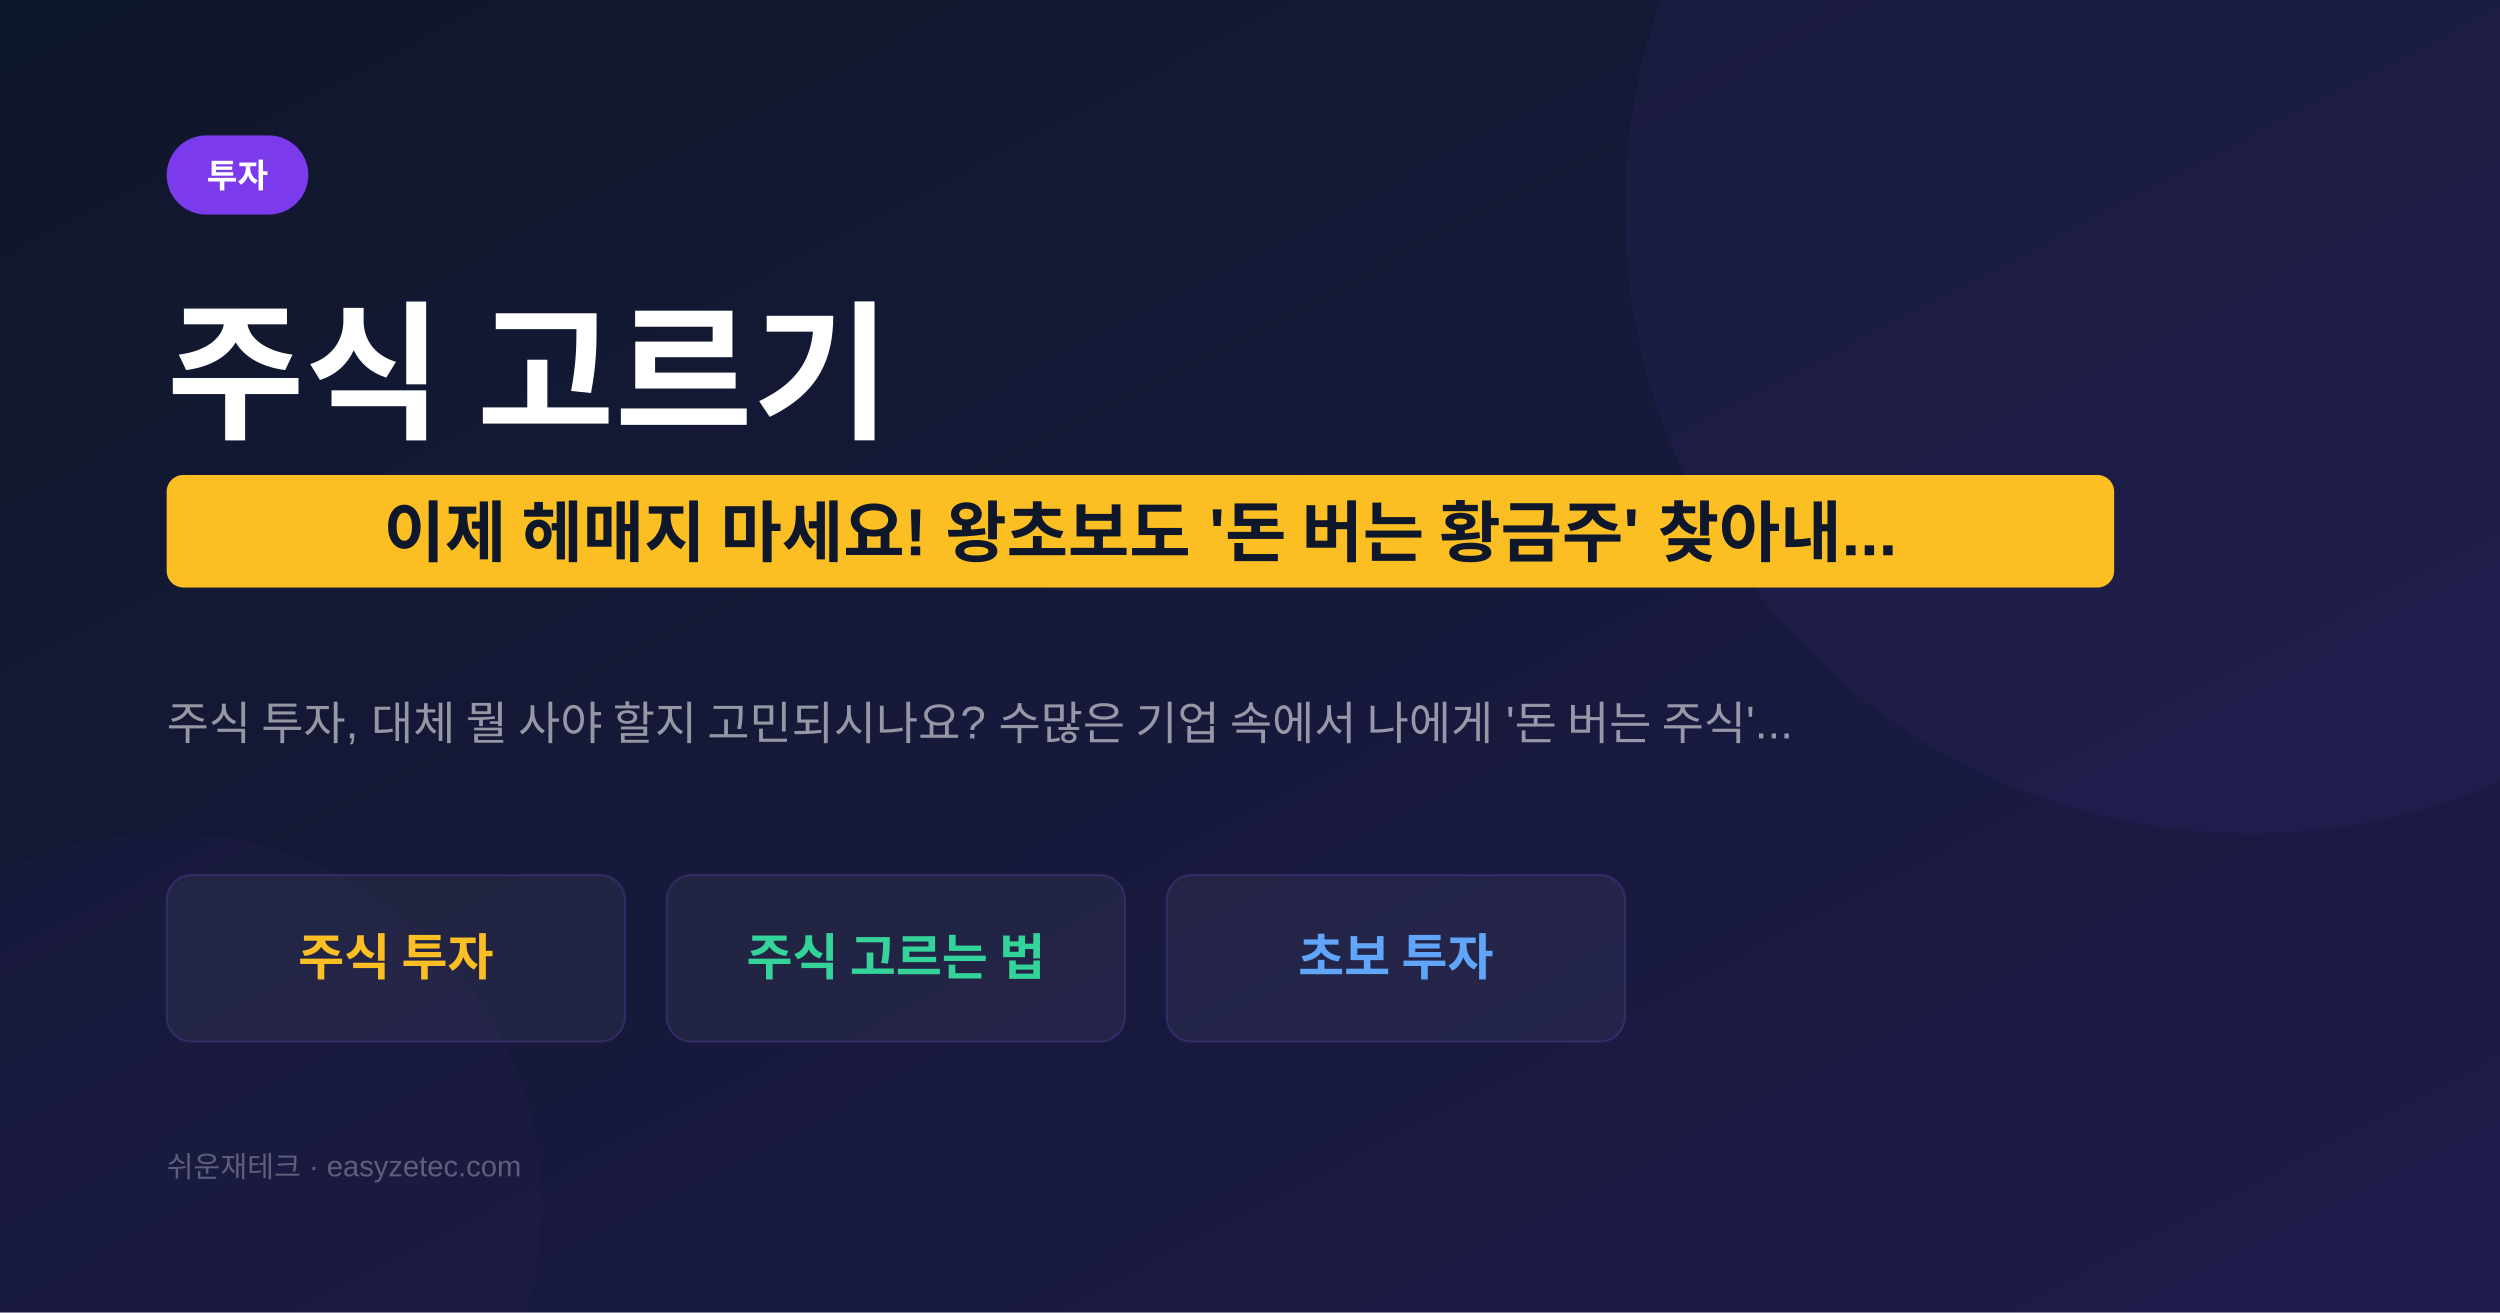
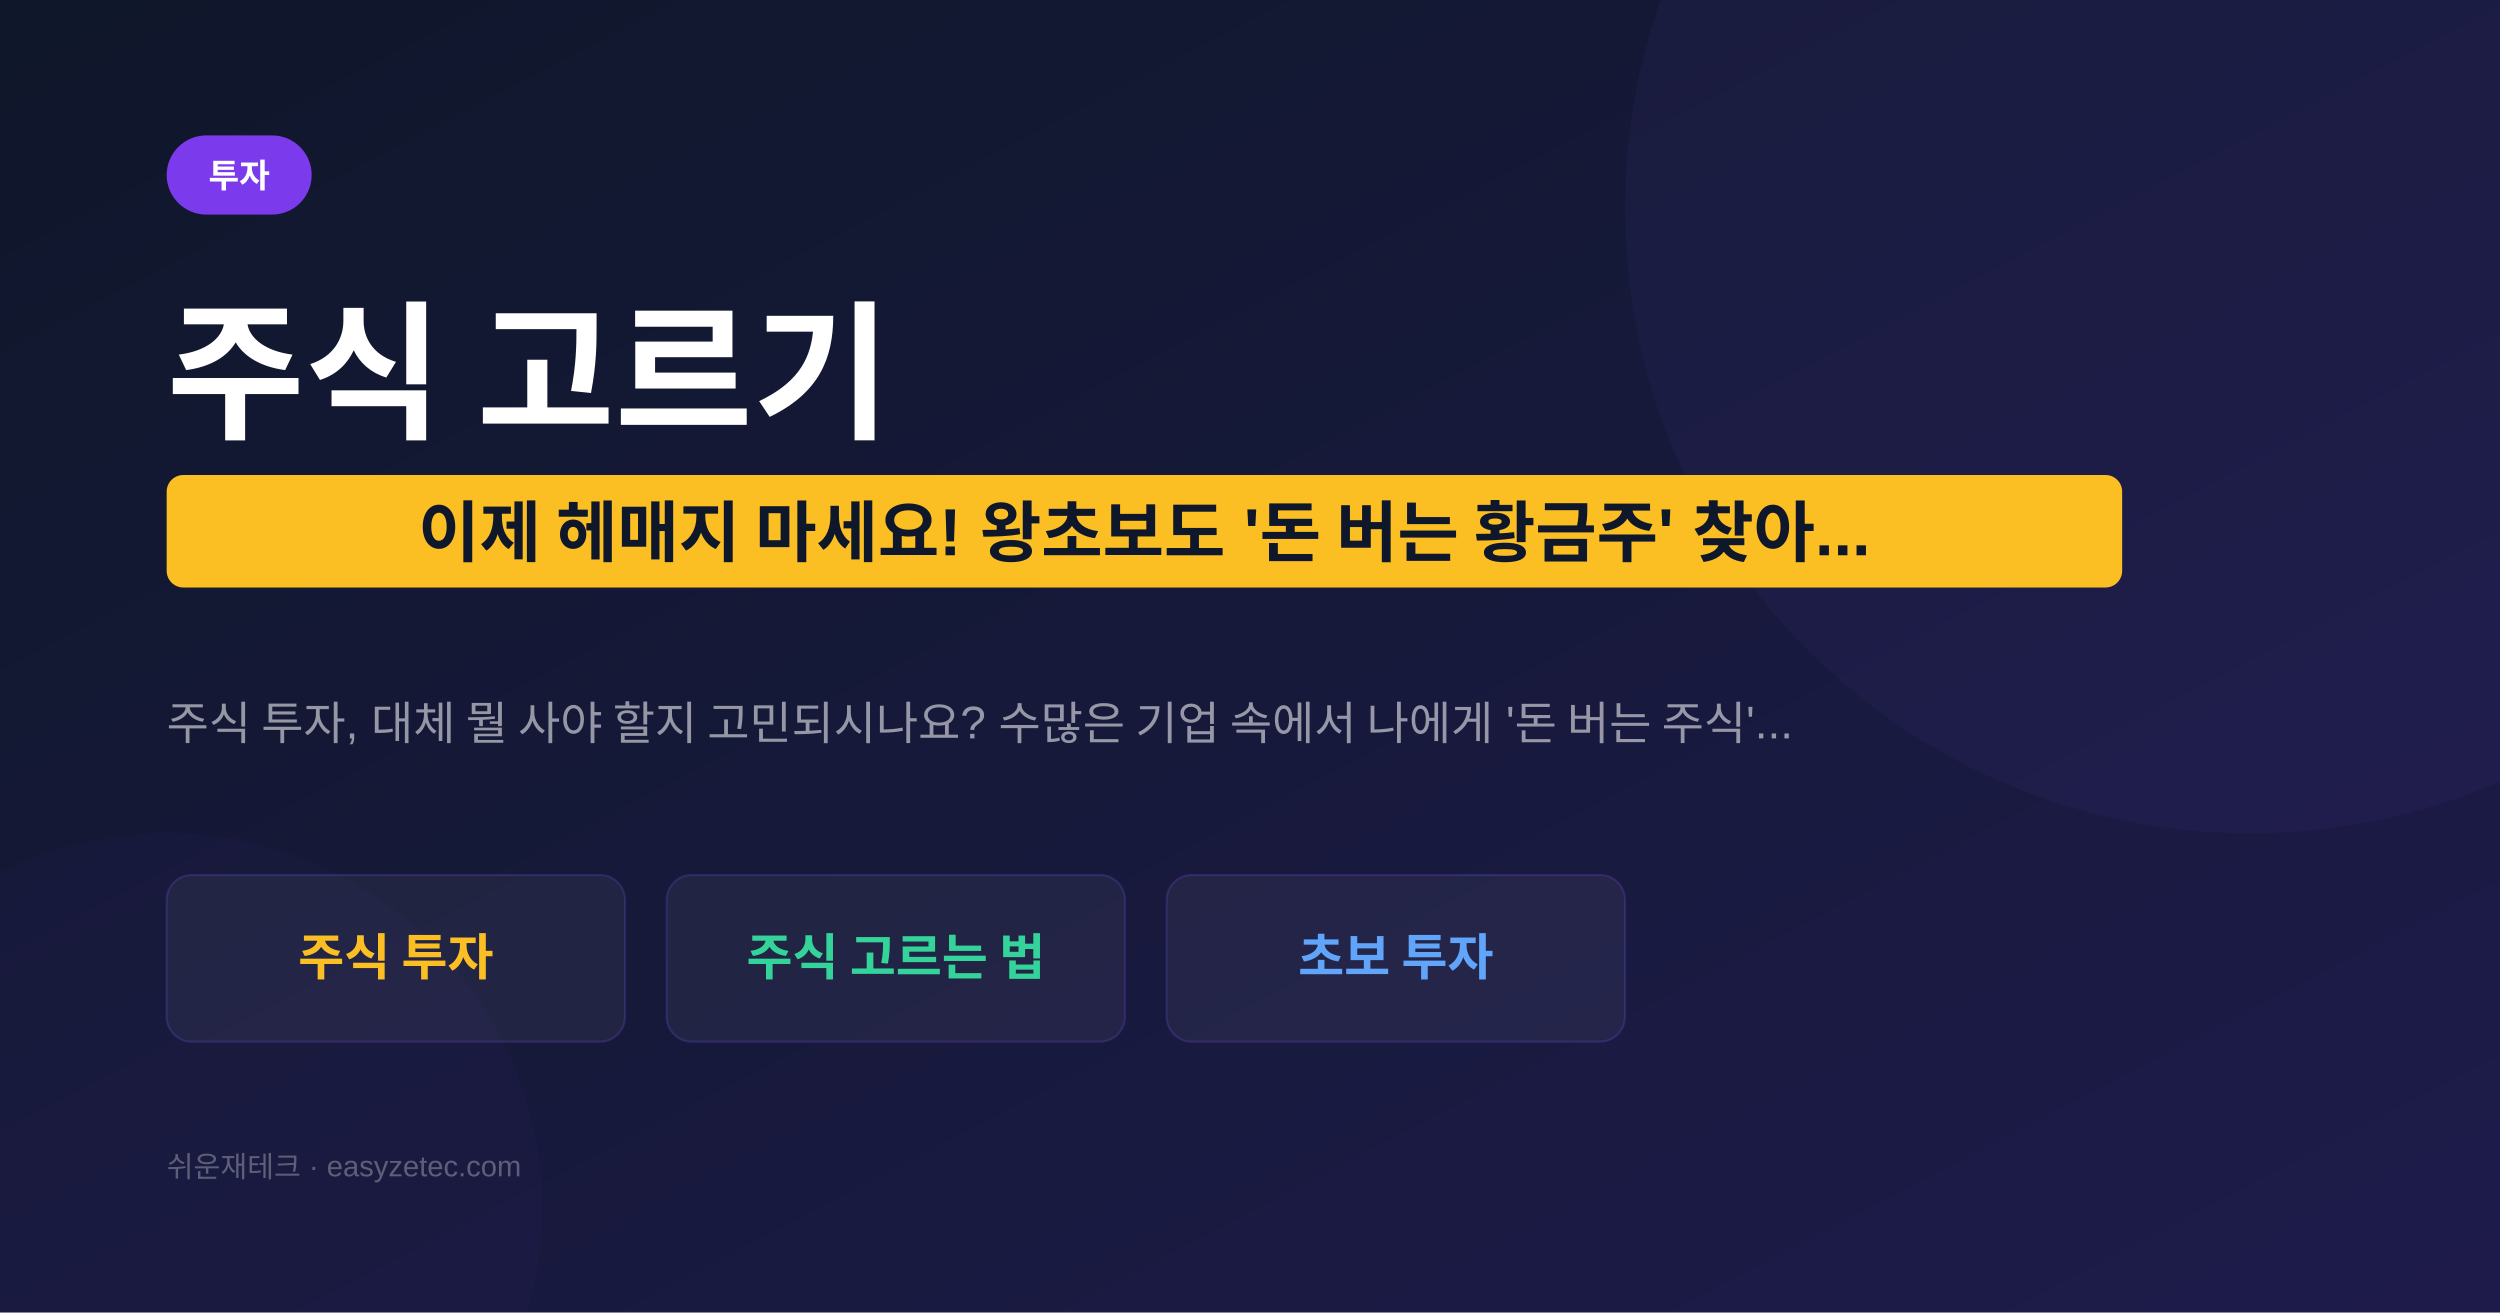
<svg xmlns="http://www.w3.org/2000/svg" width="1200" height="630" viewBox="0 0 1200 630">
  <defs>
    <linearGradient id="bg" x1="0%" y1="0%" x2="100%" y2="100%">
      <stop offset="0%" style="stop-color:#0f172a" />
      <stop offset="100%" style="stop-color:#1e1b4b" />
    </linearGradient>
  </defs>
  <rect width="1200" height="630" fill="url(#bg)" />
  <circle cx="1080" cy="100" r="300" fill="rgba(139,92,246,0.05)" />
  <circle cx="80" cy="580" r="180" fill="rgba(139,92,246,0.03)" />
-   <rect x="80" y="65" width="68" height="38" rx="19" fill="#7C3AED" />
-   <text x="114" y="90" font-family="Arial,sans-serif" font-size="16" font-weight="bold" fill="white" text-anchor="middle">투자</text>
-   <text x="80" y="205" font-family="Arial,sans-serif" font-size="72" font-weight="900" fill="white">주식 고르기</text>
-   <rect x="80" y="228" width="934.8" height="54" rx="8" fill="#FBBF24" />
-   <text x="547.4" y="267" font-family="Arial,sans-serif" font-size="32" font-weight="900" fill="#0f172a" text-anchor="middle">이제 헤매지 마세요! 왕초보도 '돈 버는 황금주' 찾아내...</text>
-   <text x="80" y="355" font-family="Arial,sans-serif" font-size="22" fill="rgba(255,255,255,0.55)">주식 투자, 대체 뭘 사야 할지 고민되시나요? 수많은 기업 속에서 나에게 '돈 버는 주식'...</text>
+   <rect x="80" y="65" width="69.6" height="38" rx="19" fill="#7C3AED" />
+   <text x="114.8" y="90" font-family="GmarketSansTTF,Arial,sans-serif" font-size="16" font-weight="bold" fill="white" text-anchor="middle">투자</text>
+   <text x="80" y="205" font-family="GmarketSansTTF,Arial,sans-serif" font-size="72" font-weight="900" fill="white">주식 고르기</text>
+   <rect x="80" y="228" width="938.64" height="54" rx="8" fill="#FBBF24" />
+   <text x="549.32" y="267" font-family="GmarketSansTTF,Arial,sans-serif" font-size="32" font-weight="900" fill="#0f172a" text-anchor="middle">이제 헤매지 마세요! 왕초보도 '돈 버는 황금주' 찾아...</text>
+   <text x="80" y="355" font-family="GmarketSansTTF,Arial,sans-serif" font-size="22" fill="rgba(255,255,255,0.55)">주식 투자, 대체 뭘 사야 할지 고민되시나요? 수많은 기업 속에서 나에게 '돈 버는 주식'...</text>
  <rect x="80" y="420" width="220" height="80" rx="12" fill="rgba(255,255,255,0.05)" stroke="rgba(139,92,246,0.2)" stroke-width="1" />
-   <text x="190" y="468" font-family="Arial,sans-serif" font-size="24" font-weight="900" fill="#FBBF24" text-anchor="middle">주식 투자</text>
+   <text x="190" y="468" font-family="GmarketSansTTF,Arial,sans-serif" font-size="24" font-weight="900" fill="#FBBF24" text-anchor="middle">주식 투자</text>
  <rect x="320" y="420" width="220" height="80" rx="12" fill="rgba(255,255,255,0.05)" stroke="rgba(139,92,246,0.2)" stroke-width="1" />
-   <text x="430" y="468" font-family="Arial,sans-serif" font-size="24" font-weight="900" fill="#34D399" text-anchor="middle">주식 고르는 법</text>
+   <text x="430" y="468" font-family="GmarketSansTTF,Arial,sans-serif" font-size="24" font-weight="900" fill="#34D399" text-anchor="middle">주식 고르는 법</text>
  <rect x="560" y="420" width="220" height="80" rx="12" fill="rgba(255,255,255,0.05)" stroke="rgba(139,92,246,0.2)" stroke-width="1" />
-   <text x="670" y="468" font-family="Arial,sans-serif" font-size="24" font-weight="900" fill="#60A5FA" text-anchor="middle">초보 투자</text>
-   <text x="80" y="565" font-family="Arial,sans-serif" font-size="14" fill="rgba(255,255,255,0.3)">쉬운재테크 · easyzetec.com</text>
+   <text x="670" y="468" font-family="GmarketSansTTF,Arial,sans-serif" font-size="24" font-weight="900" fill="#60A5FA" text-anchor="middle">초보 투자</text>
+   <text x="80" y="565" font-family="GmarketSansTTF,Arial,sans-serif" font-size="14" fill="rgba(255,255,255,0.3)">쉬운재테크 · easyzetec.com</text>
</svg>
